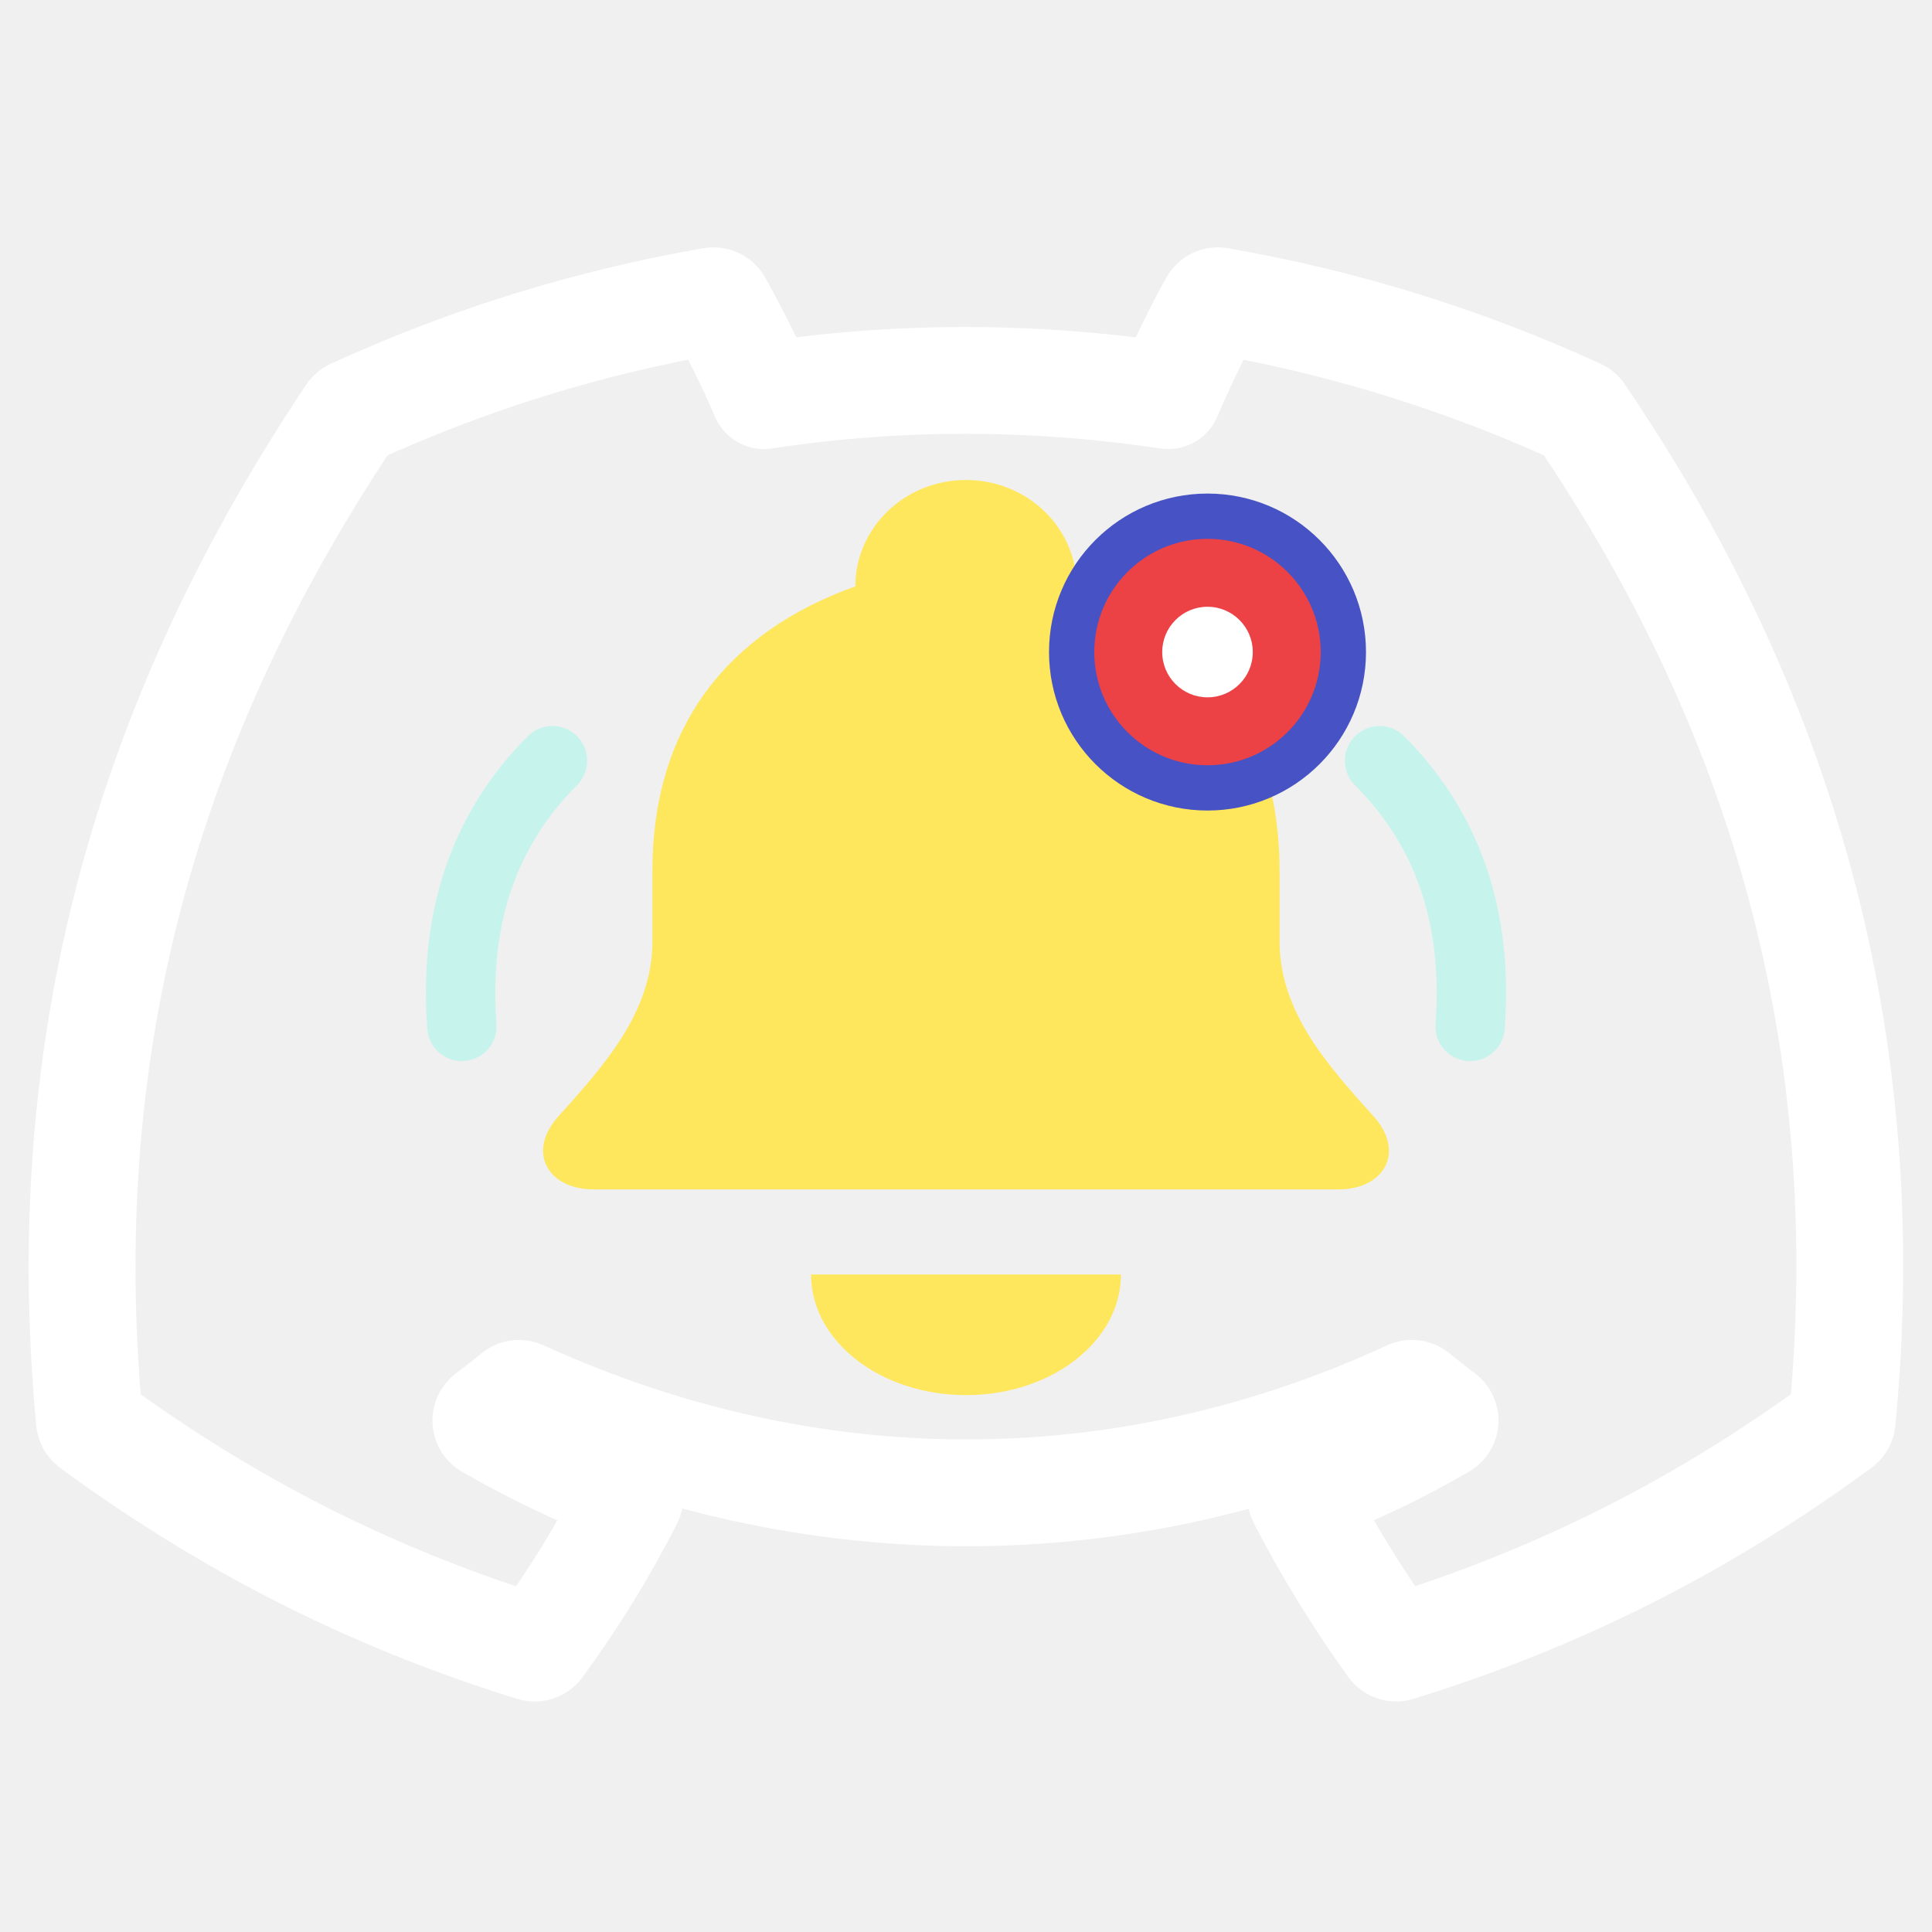
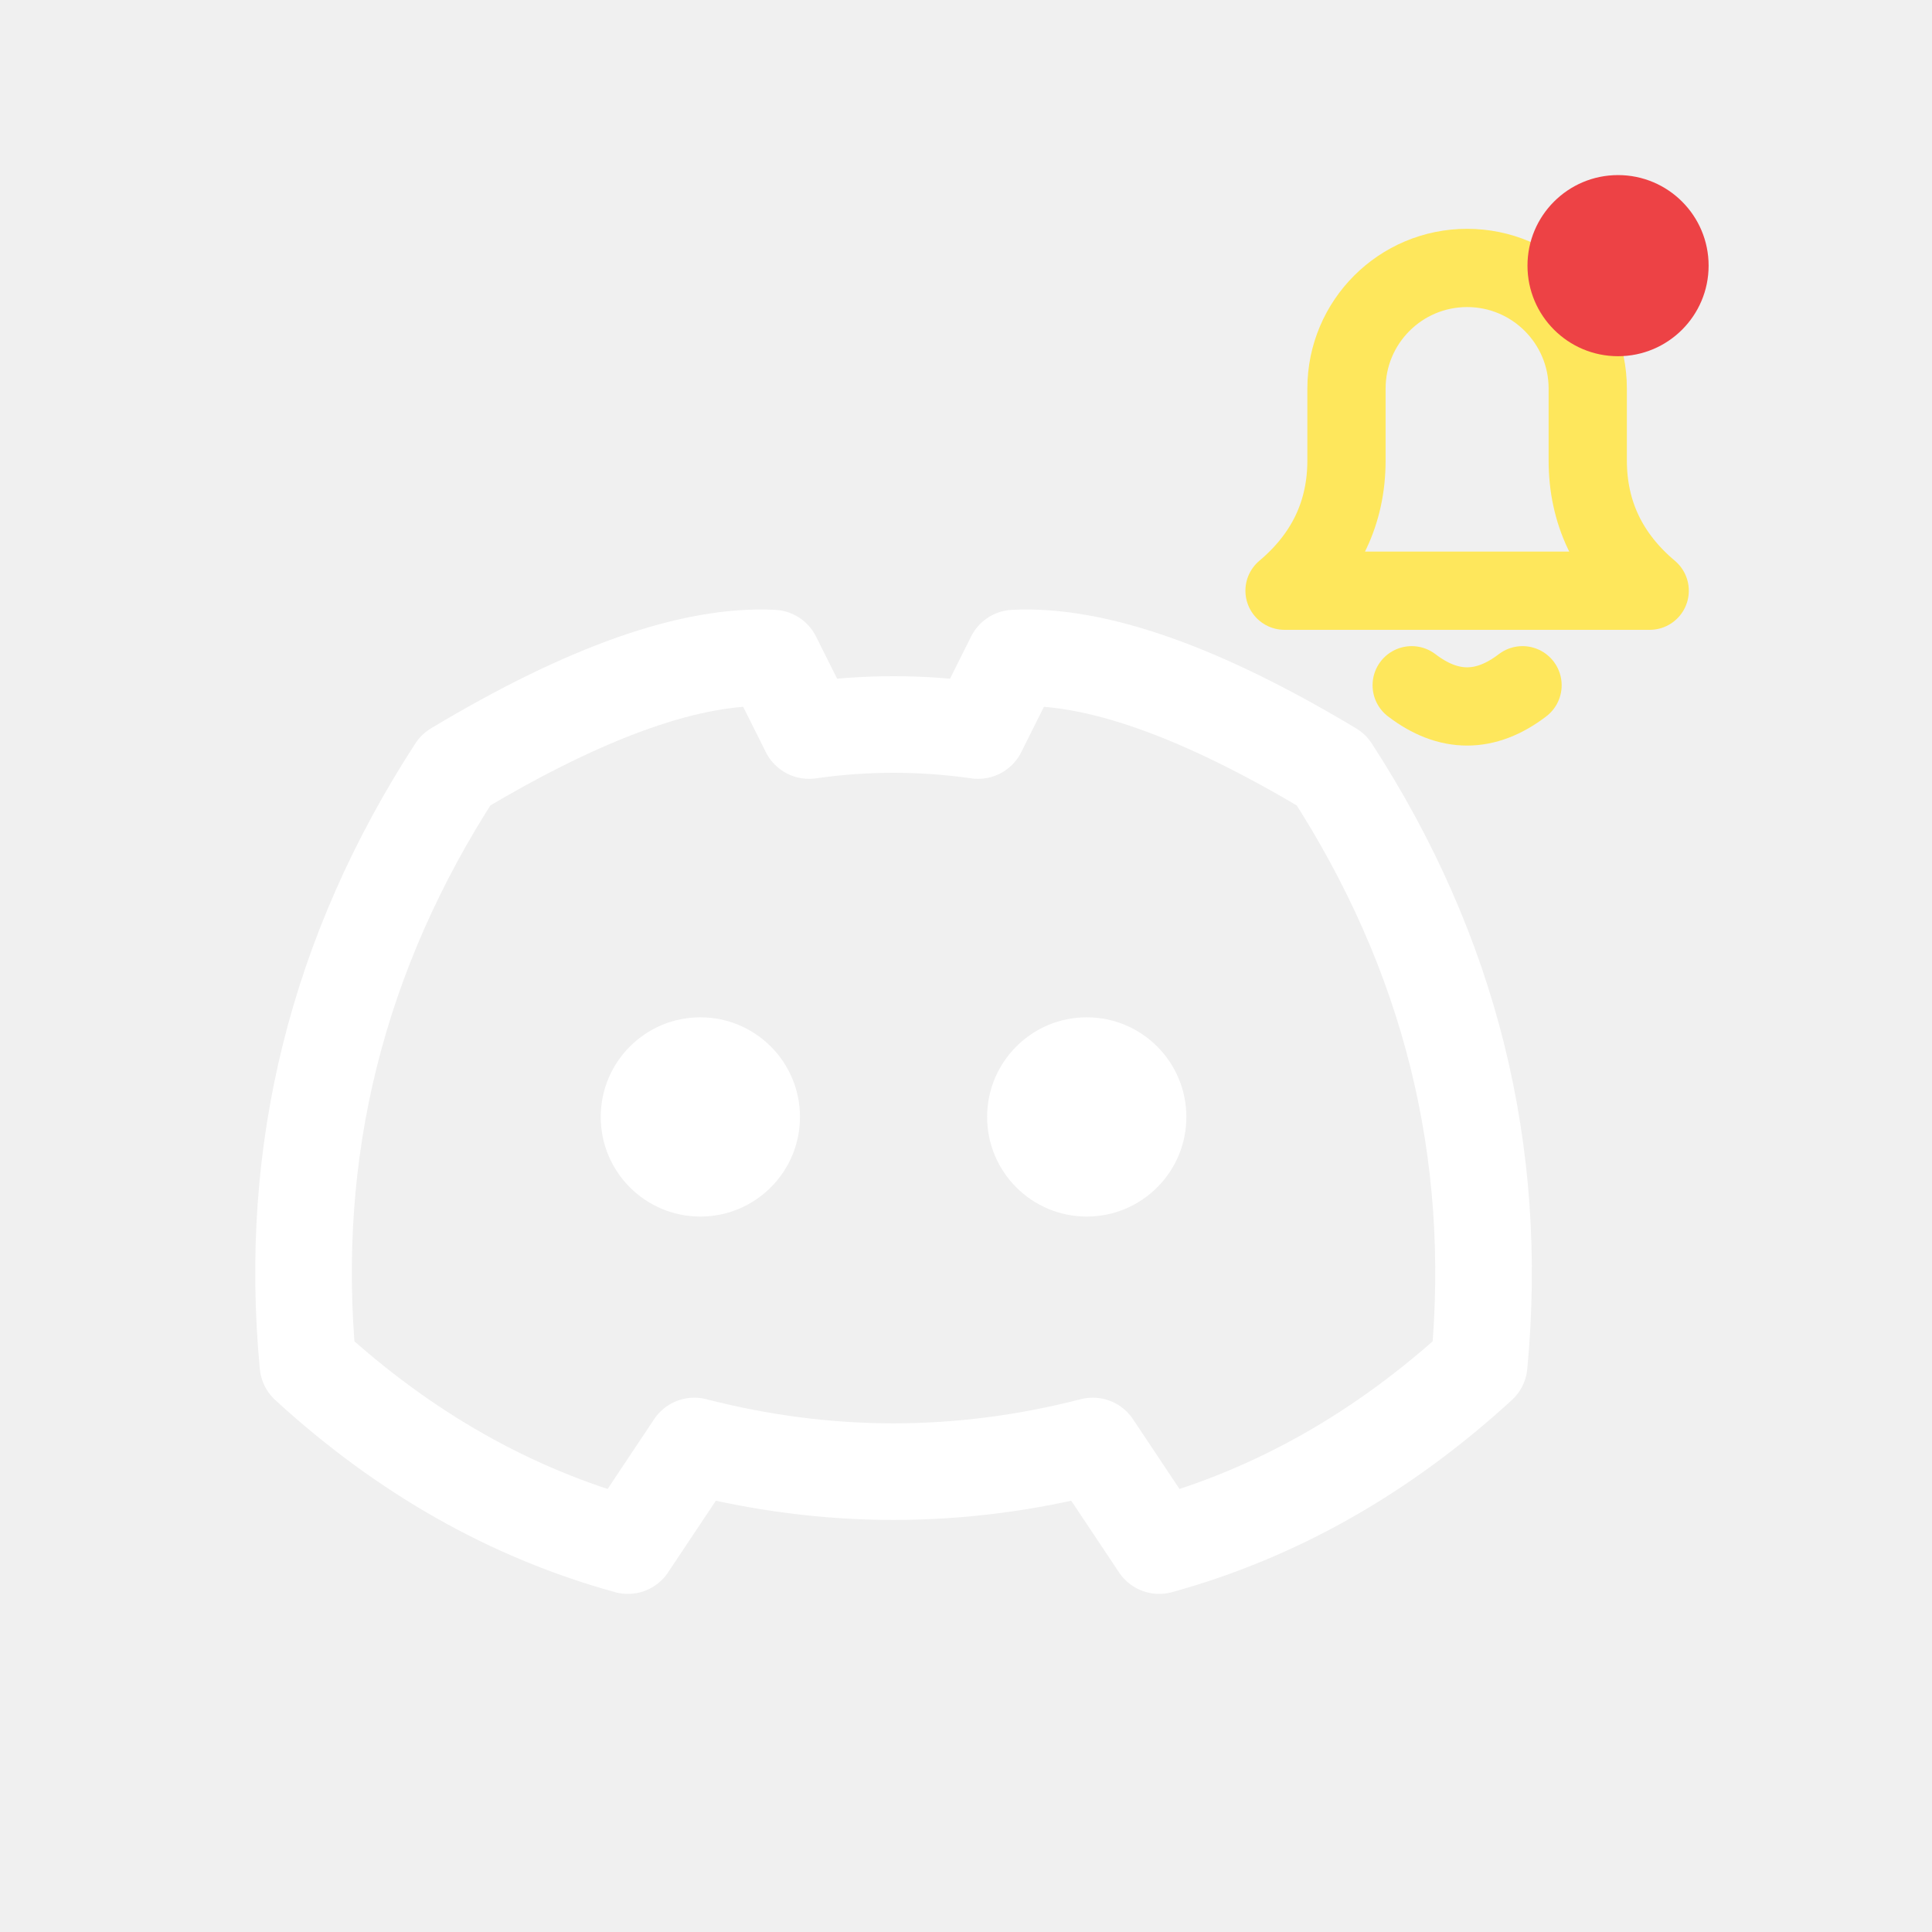
<svg xmlns="http://www.w3.org/2000/svg" width="512" height="512" viewBox="0 0 64 64" role="img">
-   <defs>
-     <mask id="face" maskUnits="userSpaceOnUse" x="-2" y="-2" width="28" height="28">
-       <rect x="-2" y="-2" width="28" height="28" fill="white" />
-       <rect x="4.6" y="9" width="14.8" height="7.6" fill="black" />
-     </mask>
-   </defs>
-   <path transform="translate(2.72 3) scale(2.44)" mask="url(#face)" fill="none" stroke="#FFFFFF" stroke-width="1.45" stroke-linejoin="round" d="M20.317 4.37a19.791 19.791 0 00-4.885-1.515.074.074 0 00-.079.037c-.211.375-.445.865-.608 1.25-1.845-.276-3.68-.276-5.487 0-.164-.393-.406-.874-.618-1.25a.077.077 0 00-.079-.037 19.736 19.736 0 00-4.885 1.515.07.07 0 00-.032.028C.533 9.046-.319 13.58.099 18.058a.082.082 0 00.031.056c2.053 1.508 4.041 2.423 5.993 3.029a.078.078 0 00.084-.028c.462-.63.873-1.295 1.226-1.994a.076.076 0 00-.042-.106c-.653-.248-1.274-.549-1.872-.892a.077.077 0 01-.008-.128c.126-.094.252-.192.372-.291a.074.074 0 01.078-.011c3.928 1.793 8.18 1.793 12.061 0a.074.074 0 01.079.009c.12.099.246.198.373.292a.077.077 0 01-.007.128 12.299 12.299 0 01-1.873.891.077.077 0 00-.041.107c.36.698.772 1.363 1.225 1.993a.076.076 0 00.084.029c1.961-.607 3.95-1.522 6.002-3.029a.077.077 0 00.031-.055c.5-5.177-.838-9.674-3.549-13.66a.061.061 0 00-.031-.029zM8.02 15.331c-1.183 0-2.157-1.086-2.157-2.419 0-1.333.956-2.419 2.157-2.419 1.211 0 2.176 1.095 2.157 2.419 0 1.333-.956 2.419-2.157 2.419zm7.975 0c-1.183 0-2.157-1.086-2.157-2.419 0-1.333.955-2.419 2.157-2.419 1.211 0 2.176 1.095 2.157 2.419 0 1.333-.946 2.419-2.157 2.419Z" />
-   <path d="M18.3 25.2 Q14.9 28.6 15.3 34 M45.7 25.2 Q49.1 28.6 48.7 34" fill="none" stroke="#C6F4ED" stroke-width="2.3" stroke-linecap="round" />
-   <g transform="translate(32 30) scale(1.222 1.175)" fill="#FEE75C" stroke-linejoin="round">
-     <path d="M-3-9a3 3 0 0 1 6 0c3.5 1.3 5.5 4 5.5 8v2c0 2 1.3 3.5 2.6 5 .8 1 .2 2-1 2h-20.2c-1.2 0-1.8-1-1-2 1.3-1.5 2.6-3 2.6-5v-2c0-4 2-6.7 5.5-8Z M-4.2 10.4h8.4a4.2 3.4 0 0 1-8.4 0Z" />
+   <g transform="translate(-2.4 4)">
+     <path d="M17.5 21.5Q24 17.6 28 17.8L29.2 20.2Q32 19.8 34.8 20.2L36 17.8Q40 17.6 46.5 21.5Q52.4 30.6 51.4 41.2Q46.6 45.6 40.8 47.2L38.6 43.9Q32 45.6 25.4 43.9L23.2 47.2Q17.4 45.6 12.6 41.2Q11.6 30.6 17.5 21.5Z" fill="none" stroke="#FFFFFF" stroke-width="3.2" stroke-linejoin="round" stroke-linecap="round" />
+     <circle cx="25.6" cy="33" r="3.3" fill="#FFFFFF" />
+     <circle cx="38.4" cy="33" r="3.3" fill="#FFFFFF" />
  </g>
-   <circle cx="40" cy="21.6" r="4.5" fill="#ED4245" stroke="#4752C4" stroke-width="1.5" />
-   <circle cx="40" cy="21.6" r="1.5" fill="#FFFFFF" />
+   <g transform="translate(48.6 14.6) scale(1.08)" fill="none" stroke="#FEE75C" stroke-width="2.4" stroke-linecap="round" stroke-linejoin="round">
+     <path d="M-5.6 4.6H5.6Q3.7 3 3.7 0.6V-1.6A3.7 3.7 0 0 0 -3.7 -1.6V0.6Q-3.7 3 -5.6 4.6Z" />
+     <path d="M-1.7 7.5Q0 8.8 1.7 7.5" fill="none" />
+   </g>
+   <circle cx="53.6" cy="8.8" r="3" fill="#ED4245" />
</svg>
